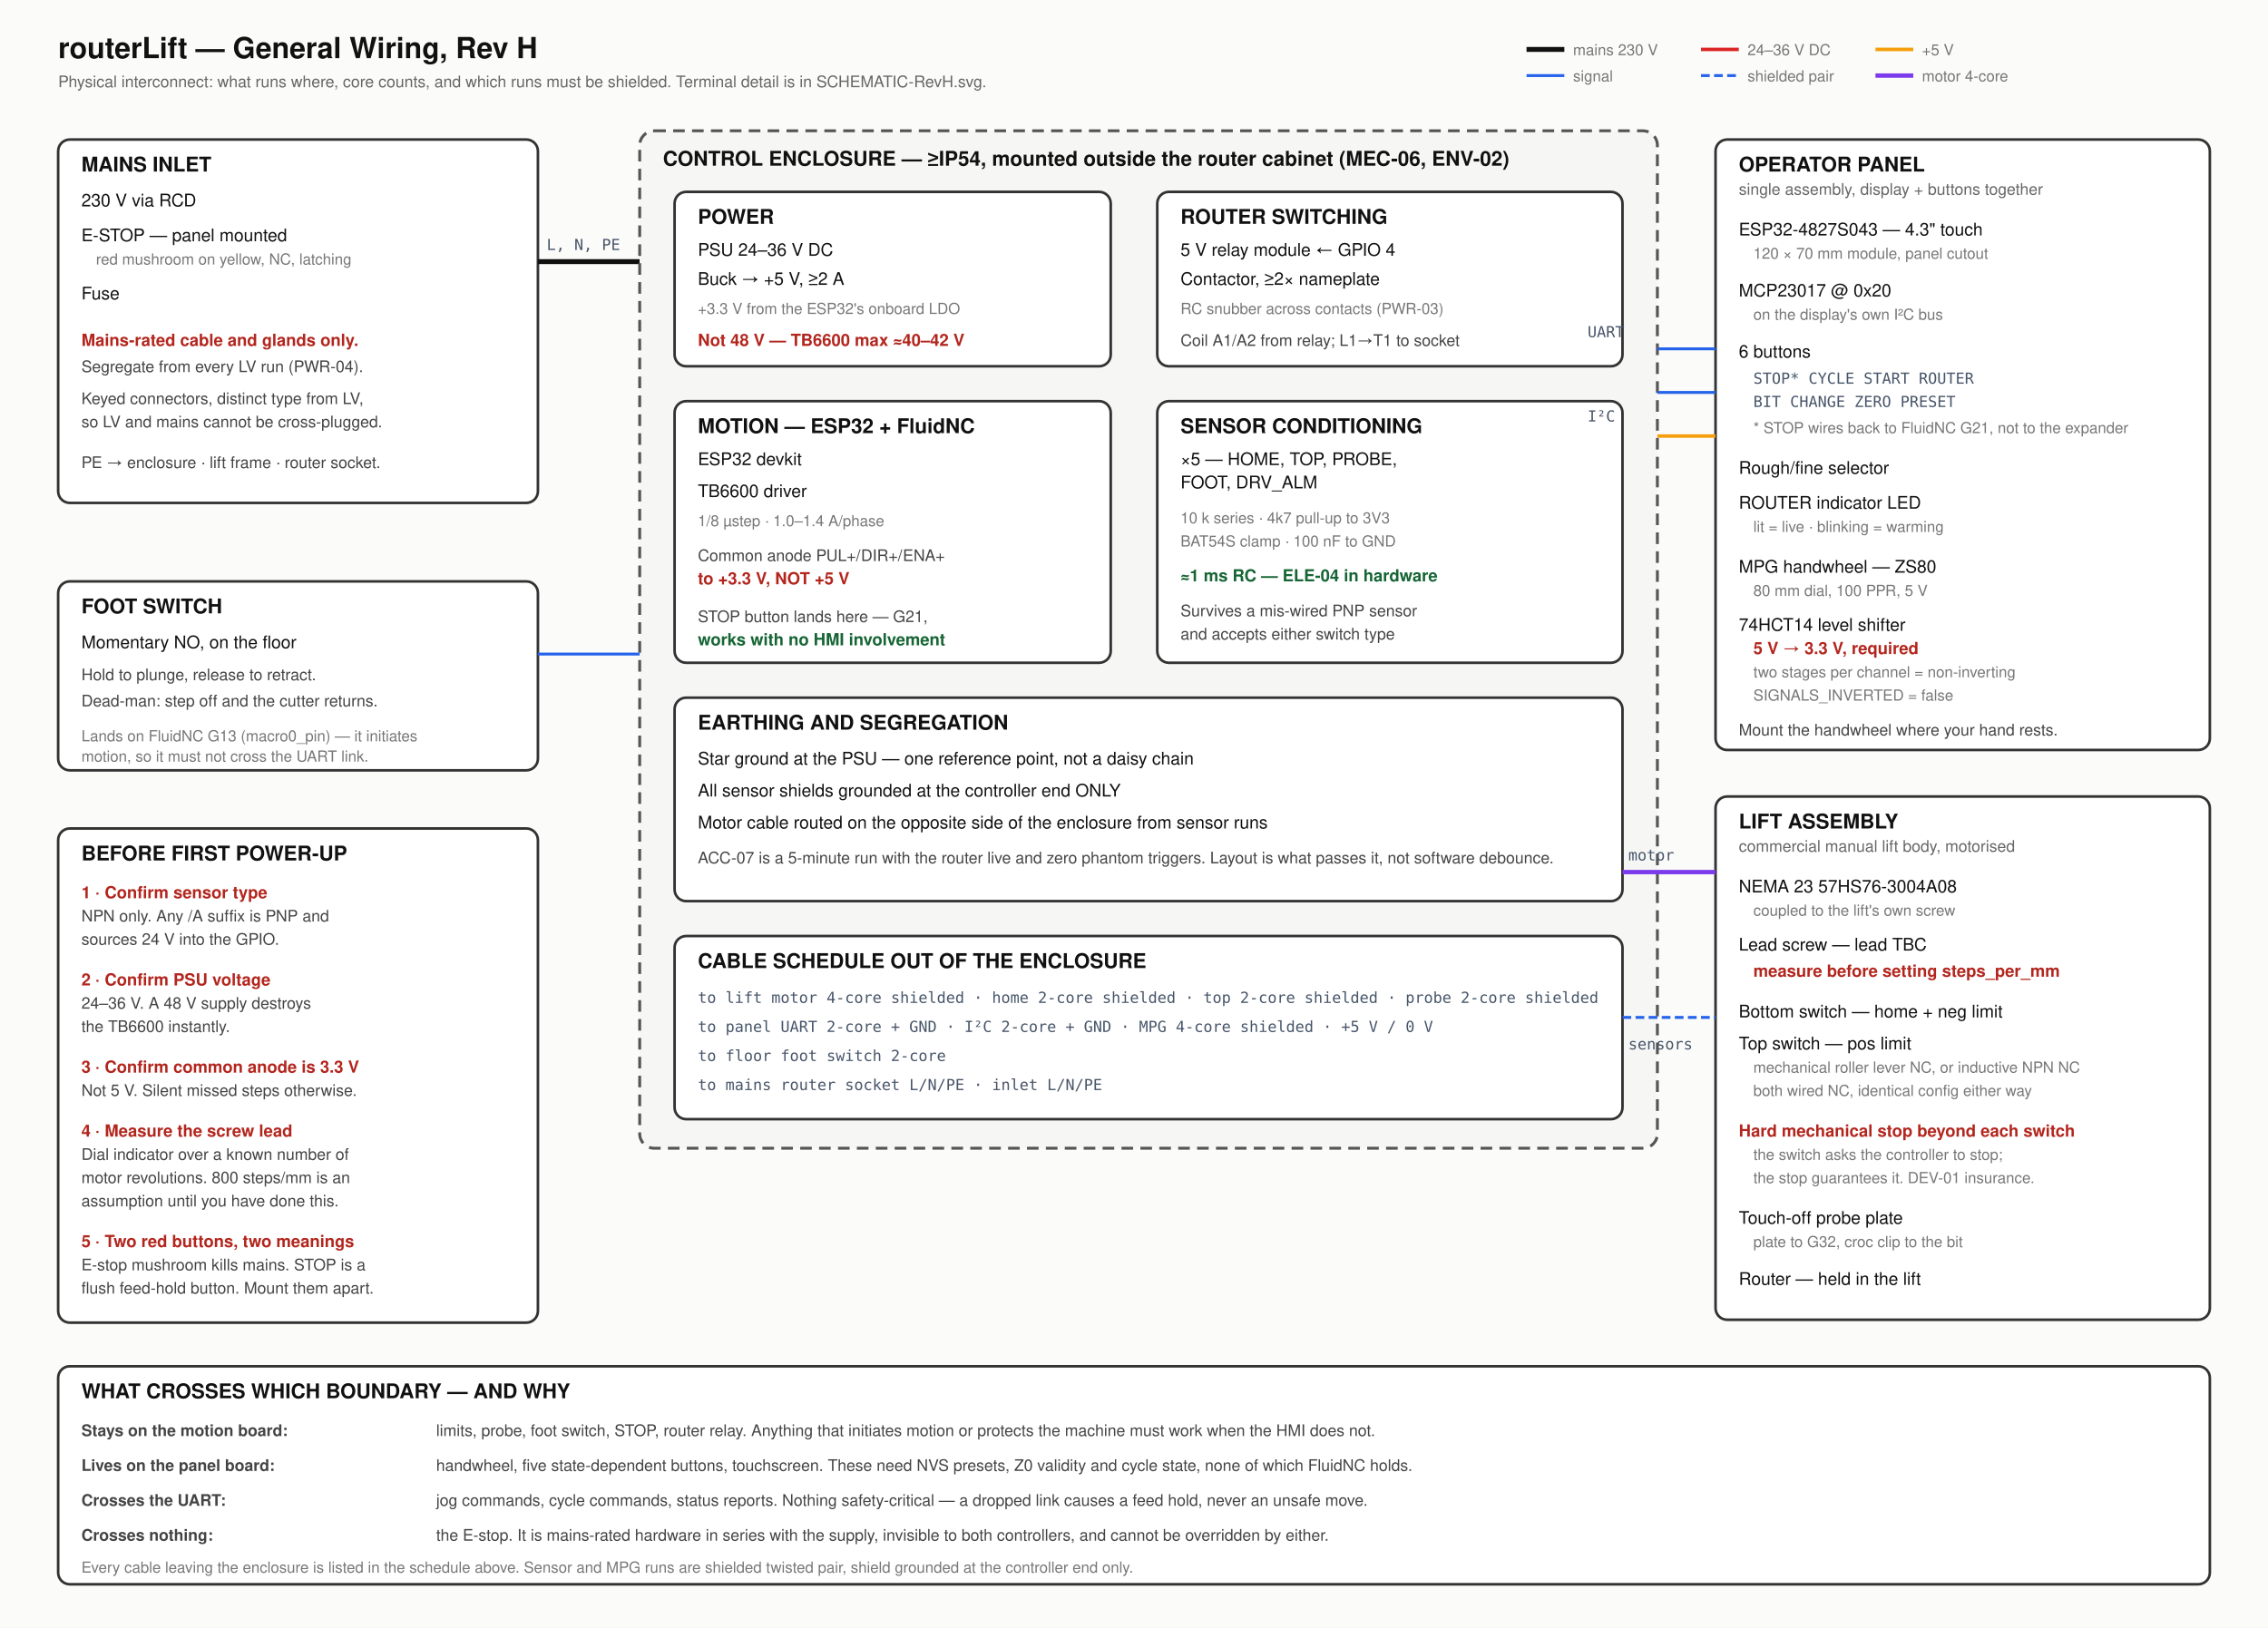
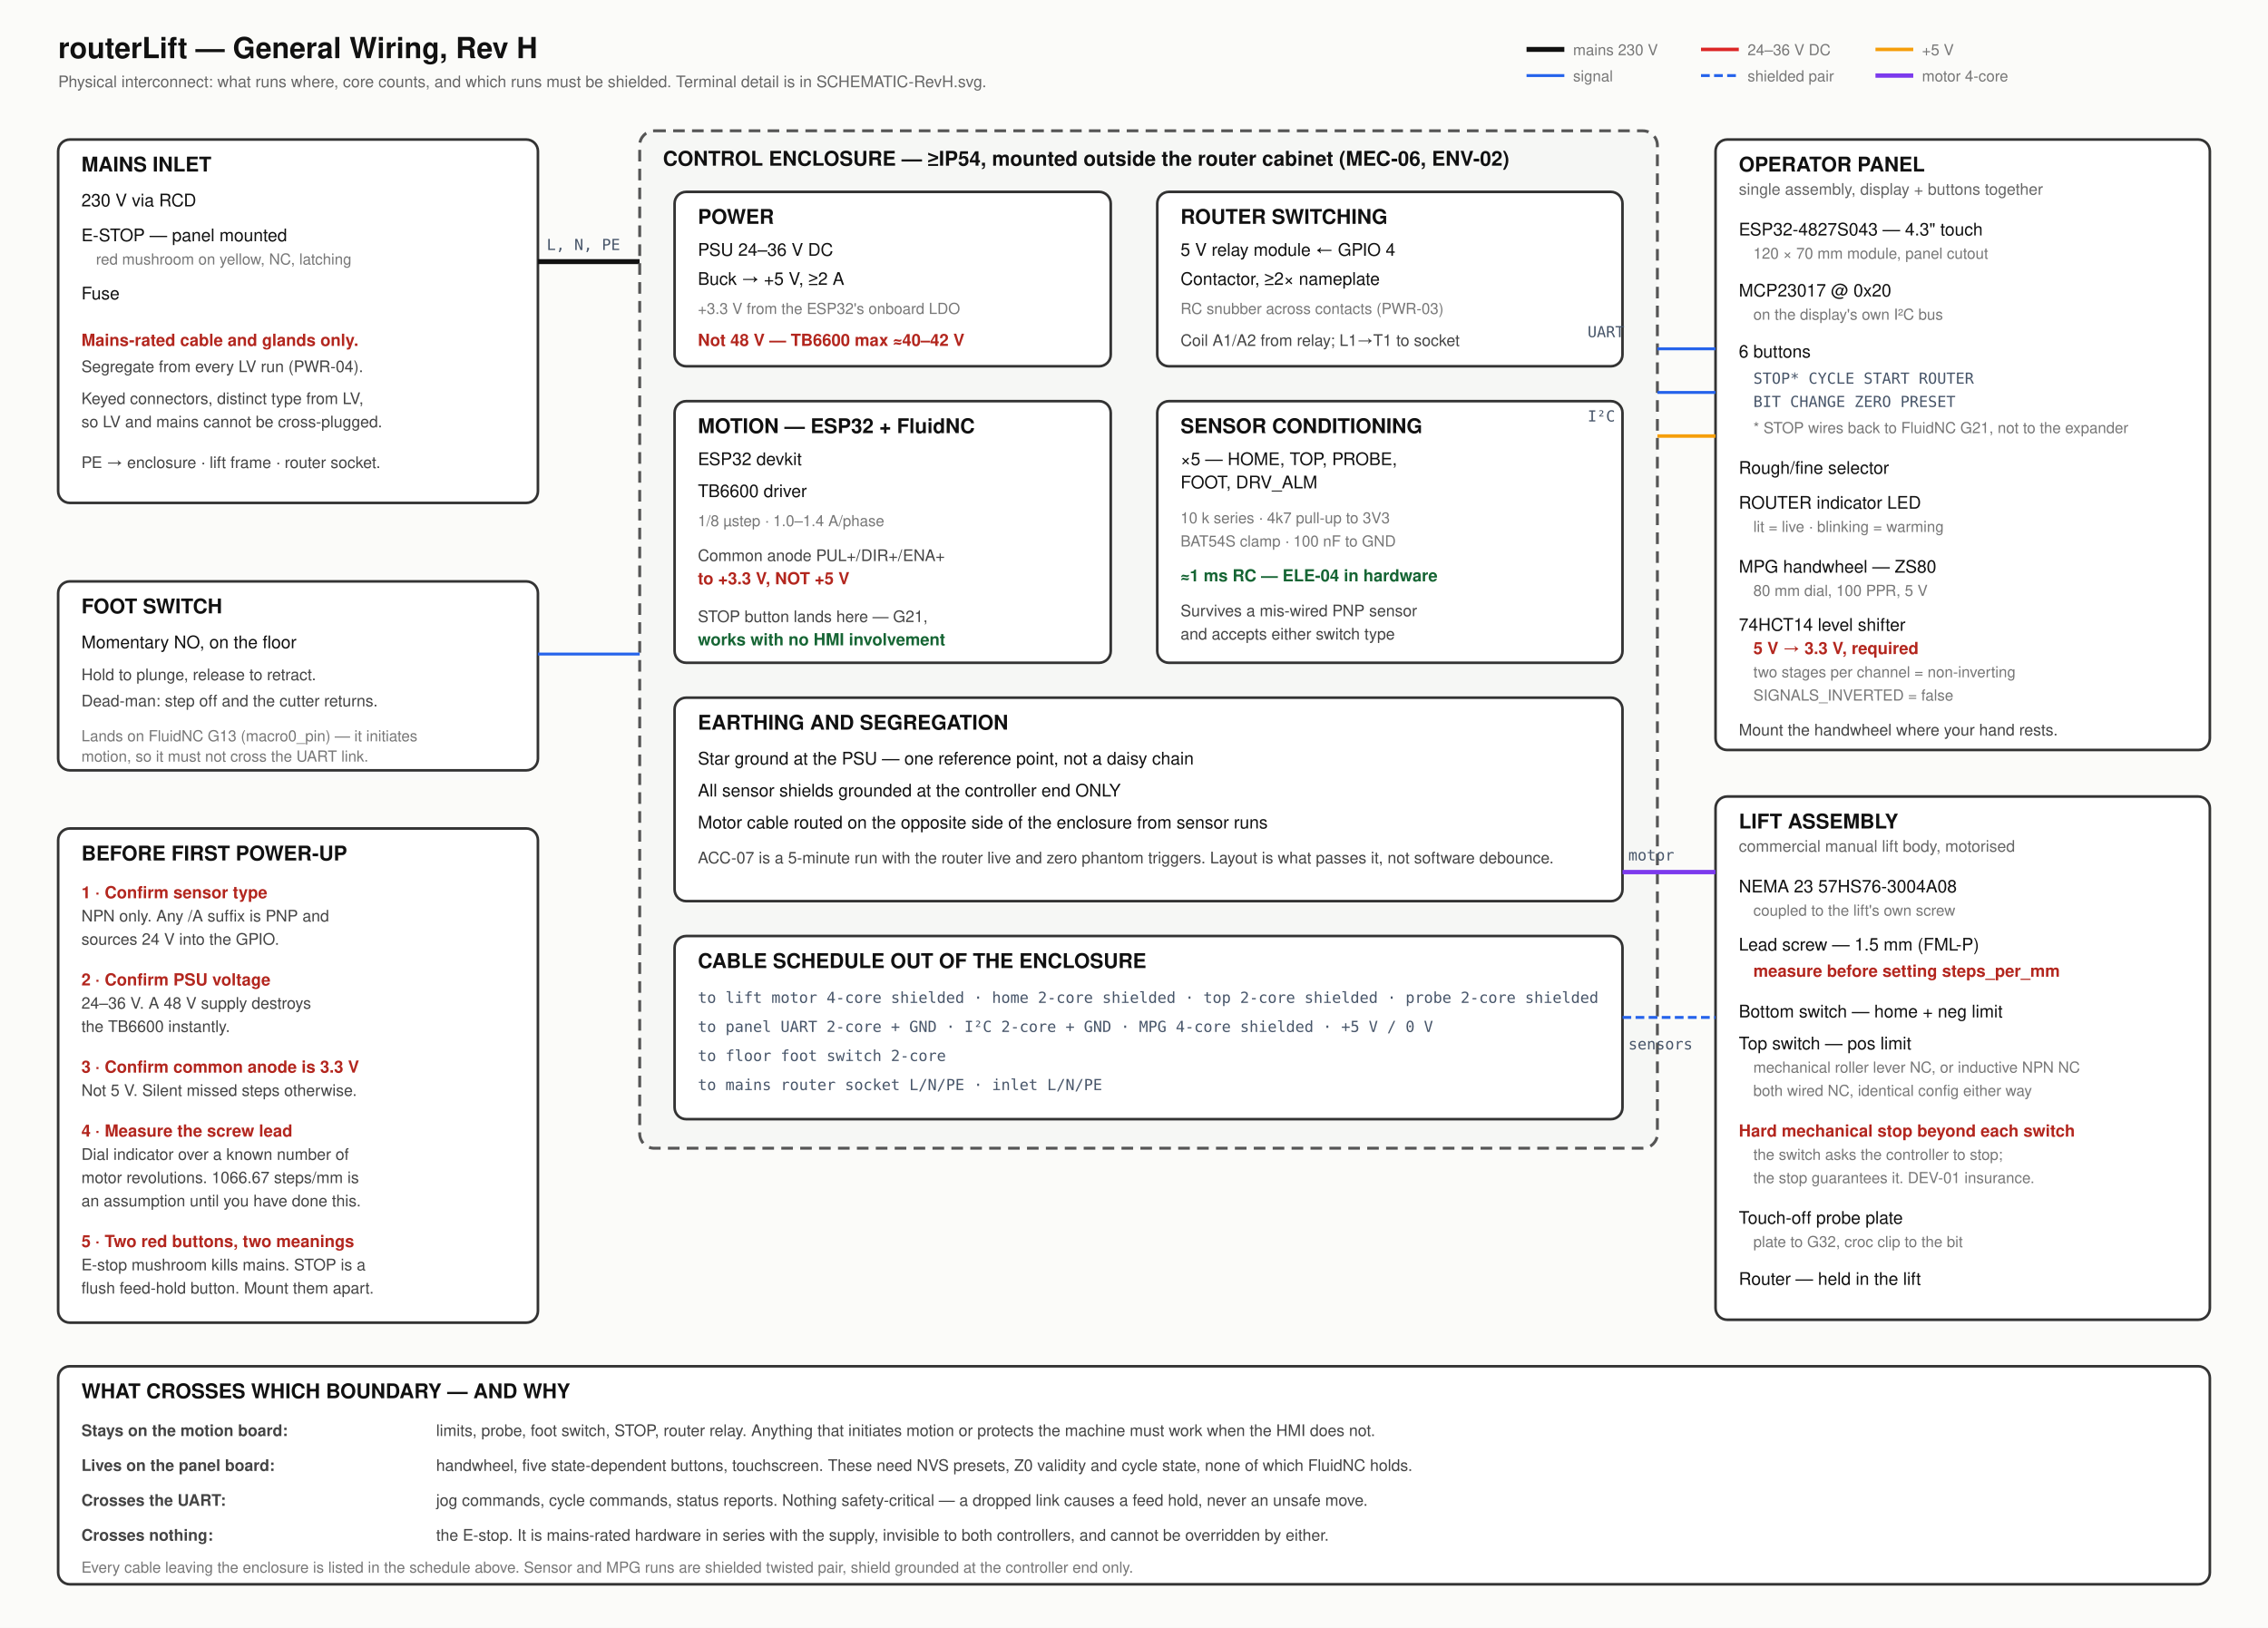
<svg xmlns="http://www.w3.org/2000/svg" viewBox="0 0 1560 1120" width="1560" height="1120" font-family="Helvetica, Arial, sans-serif">
  <style>
  .bg{fill:#fbfbf9}
  .box{fill:#fff;stroke:#333;stroke-width:1.8;rx:8}
  .encl{fill:#f6f7f5;stroke:#555;stroke-width:2;stroke-dasharray:8 5;rx:10}
  .ttl{font-size:20px;font-weight:700;fill:#111}
  .hdr{font-size:14px;font-weight:700;fill:#111}
  .sub{font-size:11px;fill:#666}
  .it{font-size:12px;fill:#111}
  .tiny{font-size:10.5px;fill:#777}
  .note{font-size:11px;fill:#444}
  .warn{font-size:11.5px;fill:#b3261e;font-weight:700}
  .ok{font-size:11.5px;fill:#166534;font-weight:700}
  .lbl{font-size:10.5px;fill:#475569;font-family:ui-monospace,Menlo,monospace}
  .mains{stroke:#111;stroke-width:3.4;fill:none}
  .dc{stroke:#dc2626;stroke-width:2.4;fill:none}
  .v5{stroke:#f59e0b;stroke-width:2.4;fill:none}
  .sig{stroke:#2563eb;stroke-width:2;fill:none}
  .shield{stroke:#2563eb;stroke-width:2;fill:none;stroke-dasharray:6 3}
  .mot{stroke:#7c3aed;stroke-width:3;fill:none}
</style>
  <rect class="bg" x="0" y="0" width="1560" height="1120" />
  <text x="40" y="40" class="ttl">routerLift — General Wiring, Rev H</text>
  <text x="40" y="60" class="sub">Physical interconnect: what runs where, core counts, and which runs must be shielded. Terminal detail is in SCHEMATIC-RevH.svg.</text>
  <g transform="translate(1050,26)">
    <line class="mains" x1="0" y1="8" x2="26" y2="8" />
    <text x="32" y="12" class="tiny">mains 230 V</text>
    <line class="dc" x1="120" y1="8" x2="146" y2="8" />
    <text x="152" y="12" class="tiny">24–36 V DC</text>
    <line class="v5" x1="240" y1="8" x2="266" y2="8" />
    <text x="272" y="12" class="tiny">+5 V</text>
    <line class="sig" x1="0" y1="26" x2="26" y2="26" />
    <text x="32" y="30" class="tiny">signal</text>
    <line class="shield" x1="120" y1="26" x2="146" y2="26" />
    <text x="152" y="30" class="tiny">shielded pair</text>
    <line class="mot" x1="240" y1="26" x2="266" y2="26" />
    <text x="272" y="30" class="tiny">motor 4-core</text>
  </g>
  <rect class="box" x="40" y="96" width="330" height="250" />
  <text x="56" y="118" class="hdr">MAINS INLET</text>
  <text x="56" y="142" class="it">230 V via RCD</text>
  <text x="56" y="166" class="it">E-STOP — panel mounted</text>
  <text x="66" y="182" class="tiny">red mushroom on yellow, NC, latching</text>
  <text x="56" y="206" class="it">Fuse</text>
  <text x="56" y="238" class="warn">Mains-rated cable and glands only.</text>
  <text x="56" y="256" class="note">Segregate from every LV run (PWR-04).</text>
  <text x="56" y="278" class="note">Keyed connectors, distinct type from LV,</text>
  <text x="56" y="294" class="note">so LV and mains cannot be cross-plugged.</text>
  <text x="56" y="322" class="note">PE → enclosure · lift frame · router socket.</text>
  <line class="mains" x1="370" y1="180" x2="440" y2="180" />
  <text x="376" y="172" class="lbl">L, N, PE</text>
  <rect class="encl" x="440" y="90" width="700" height="700" />
  <text x="456" y="114" class="hdr">CONTROL ENCLOSURE — ≥IP54, mounted outside the router cabinet (MEC-06, ENV-02)</text>
  <rect class="box" x="464" y="132" width="300" height="120" />
  <text x="480" y="154" class="hdr">POWER</text>
  <text x="480" y="176" class="it">PSU 24–36 V DC</text>
  <text x="480" y="196" class="it">Buck → +5 V, ≥2 A</text>
  <text x="480" y="216" class="tiny">+3.3 V from the ESP32's onboard LDO</text>
  <text x="480" y="238" class="warn">Not 48 V — TB6600 max ≈40–42 V</text>
  <rect class="box" x="796" y="132" width="320" height="120" />
  <text x="812" y="154" class="hdr">ROUTER SWITCHING</text>
  <text x="812" y="176" class="it">5 V relay module ← GPIO 4</text>
  <text x="812" y="196" class="it">Contactor, ≥2× nameplate</text>
  <text x="812" y="216" class="tiny">RC snubber across contacts (PWR-03)</text>
  <text x="812" y="238" class="note">Coil A1/A2 from relay; L1→T1 to socket</text>
  <rect class="box" x="464" y="276" width="300" height="180" />
  <text x="480" y="298" class="hdr">MOTION — ESP32 + FluidNC</text>
  <text x="480" y="320" class="it">ESP32 devkit</text>
  <text x="480" y="342" class="it">TB6600 driver</text>
  <text x="480" y="362" class="tiny">1/8 µstep · 1.0–1.4 A/phase</text>
  <text x="480" y="386" class="note">Common anode PUL+/DIR+/ENA+</text>
  <text x="480" y="402" class="warn">to +3.3 V, NOT +5 V</text>
  <text x="480" y="428" class="note">STOP button lands here — G21,</text>
  <text x="480" y="444" class="ok">works with no HMI involvement</text>
  <rect class="box" x="796" y="276" width="320" height="180" />
  <text x="812" y="298" class="hdr">SENSOR CONDITIONING</text>
  <text x="812" y="320" class="it">×5 — HOME, TOP, PROBE,</text>
  <text x="812" y="336" class="it">FOOT, DRV_ALM</text>
  <text x="812" y="360" class="tiny">10 k series · 4k7 pull-up to 3V3</text>
  <text x="812" y="376" class="tiny">BAT54S clamp · 100 nF to GND</text>
  <text x="812" y="400" class="ok">≈1 ms RC — ELE-04 in hardware</text>
  <text x="812" y="424" class="note">Survives a mis-wired PNP sensor</text>
  <text x="812" y="440" class="note">and accepts either switch type</text>
  <rect class="box" x="464" y="480" width="652" height="140" />
  <text x="480" y="502" class="hdr">EARTHING AND SEGREGATION</text>
  <text x="480" y="526" class="it">Star ground at the PSU — one reference point, not a daisy chain</text>
  <text x="480" y="548" class="it">All sensor shields grounded at the controller end ONLY</text>
  <text x="480" y="570" class="it">Motor cable routed on the opposite side of the enclosure from sensor runs</text>
  <text x="480" y="594" class="note">ACC-07 is a 5-minute run with the router live and zero phantom triggers. Layout is what passes it, not software debounce.</text>
  <rect class="box" x="464" y="644" width="652" height="126" />
  <text x="480" y="666" class="hdr">CABLE SCHEDULE OUT OF THE ENCLOSURE</text>
  <text x="480" y="690" class="lbl">to lift    motor 4-core shielded  ·  home 2-core shielded  ·  top 2-core shielded  ·  probe 2-core shielded</text>
  <text x="480" y="710" class="lbl">to panel   UART 2-core + GND  ·  I²C 2-core + GND  ·  MPG 4-core shielded  ·  +5 V / 0 V</text>
  <text x="480" y="730" class="lbl">to floor   foot switch 2-core</text>
  <text x="480" y="750" class="lbl">to mains   router socket L/N/PE  ·  inlet L/N/PE</text>
  <rect class="box" x="1180" y="96" width="340" height="420" />
  <text x="1196" y="118" class="hdr">OPERATOR PANEL</text>
  <text x="1196" y="134" class="sub">single assembly, display + buttons together</text>
  <text x="1196" y="162" class="it">ESP32-4827S043 — 4.3" touch</text>
  <text x="1206" y="178" class="tiny">120 × 70 mm module, panel cutout</text>
  <text x="1196" y="204" class="it">MCP23017 @ 0x20</text>
  <text x="1206" y="220" class="tiny">on the display's own I²C bus</text>
  <text x="1196" y="246" class="it">6 buttons</text>
  <text x="1206" y="264" class="lbl">STOP*  CYCLE START  ROUTER</text>
  <text x="1206" y="280" class="lbl">BIT CHANGE  ZERO  PRESET</text>
  <text x="1206" y="298" class="tiny">* STOP wires back to FluidNC G21, not to the expander</text>
  <text x="1196" y="326" class="it">Rough/fine selector</text>
  <text x="1196" y="350" class="it">ROUTER indicator LED</text>
  <text x="1206" y="366" class="tiny">lit = live · blinking = warming</text>
  <text x="1196" y="394" class="it">MPG handwheel — ZS80</text>
  <text x="1206" y="410" class="tiny">80 mm dial, 100 PPR, 5 V</text>
  <text x="1196" y="434" class="it">74HCT14 level shifter</text>
  <text x="1206" y="450" class="warn">5 V → 3.3 V, required</text>
  <text x="1206" y="466" class="tiny">two stages per channel = non-inverting</text>
  <text x="1206" y="482" class="tiny">SIGNALS_INVERTED = false</text>
  <text x="1196" y="506" class="note">Mount the handwheel where your hand rests.</text>
  <line class="sig" x1="1140" y1="240" x2="1180" y2="240" />
  <text x="1092" y="232" class="lbl">UART</text>
  <line class="sig" x1="1140" y1="270" x2="1180" y2="270" />
  <text x="1092" y="290" class="lbl">I²C</text>
  <line class="v5" x1="1140" y1="300" x2="1180" y2="300" />
  <rect class="box" x="1180" y="548" width="340" height="360" />
  <text x="1196" y="570" class="hdr">LIFT ASSEMBLY</text>
  <text x="1196" y="586" class="sub">commercial manual lift body, motorised</text>
  <text x="1196" y="614" class="it">NEMA 23 57HS76-3004A08</text>
  <text x="1206" y="630" class="tiny">coupled to the lift's own screw</text>
-   <text x="1196" y="654" class="it">Lead screw — lead TBC</text>
+   <text x="1196" y="654" class="it">Lead screw — 1.5 mm (FML-P)</text>
  <text x="1206" y="672" class="warn">measure before setting steps_per_mm</text>
  <text x="1196" y="700" class="it">Bottom switch — home + neg limit</text>
  <text x="1196" y="722" class="it">Top switch — pos limit</text>
  <text x="1206" y="738" class="tiny">mechanical roller lever NC, or inductive NPN NC</text>
  <text x="1206" y="754" class="tiny">both wired NC, identical config either way</text>
  <text x="1196" y="782" class="warn">Hard mechanical stop beyond each switch</text>
  <text x="1206" y="798" class="tiny">the switch asks the controller to stop;</text>
  <text x="1206" y="814" class="tiny">the stop guarantees it. DEV-01 insurance.</text>
  <text x="1196" y="842" class="it">Touch-off probe plate</text>
  <text x="1206" y="858" class="tiny">plate to G32, croc clip to the bit</text>
  <text x="1196" y="884" class="it">Router — held in the lift</text>
  <line class="mot" x1="1116" y1="600" x2="1180" y2="600" />
  <text x="1120" y="592" class="lbl">motor</text>
  <line class="shield" x1="1116" y1="700" x2="1180" y2="700" />
  <text x="1120" y="722" class="lbl">sensors</text>
  <rect class="box" x="40" y="400" width="330" height="130" />
  <text x="56" y="422" class="hdr">FOOT SWITCH</text>
  <text x="56" y="446" class="it">Momentary NO, on the floor</text>
  <text x="56" y="468" class="note">Hold to plunge, release to retract.</text>
  <text x="56" y="486" class="note">Dead-man: step off and the cutter returns.</text>
  <text x="56" y="510" class="tiny">Lands on FluidNC G13 (macro0_pin) — it initiates</text>
  <text x="56" y="524" class="tiny">motion, so it must not cross the UART link.</text>
  <line class="sig" x1="370" y1="450" x2="440" y2="450" />
  <rect class="box" x="40" y="570" width="330" height="340" />
  <text x="56" y="592" class="hdr">BEFORE FIRST POWER-UP</text>
  <text x="56" y="618" class="warn">1 · Confirm sensor type</text>
  <text x="56" y="634" class="note">NPN only. Any /A suffix is PNP and</text>
  <text x="56" y="650" class="note">sources 24 V into the GPIO.</text>
  <text x="56" y="678" class="warn">2 · Confirm PSU voltage</text>
  <text x="56" y="694" class="note">24–36 V. A 48 V supply destroys</text>
  <text x="56" y="710" class="note">the TB6600 instantly.</text>
  <text x="56" y="738" class="warn">3 · Confirm common anode is 3.3 V</text>
  <text x="56" y="754" class="note">Not 5 V. Silent missed steps otherwise.</text>
  <text x="56" y="782" class="warn">4 · Measure the screw lead</text>
  <text x="56" y="798" class="note">Dial indicator over a known number of</text>
-   <text x="56" y="814" class="note">motor revolutions. 800 steps/mm is an</text>
-   <text x="56" y="830" class="note">assumption until you have done this.</text>
+   <text x="56" y="814" class="note">motor revolutions. 1066.67 steps/mm is</text>
+   <text x="56" y="830" class="note">an assumption until you have done this.</text>
  <text x="56" y="858" class="warn">5 · Two red buttons, two meanings</text>
  <text x="56" y="874" class="note">E-stop mushroom kills mains. STOP is a</text>
  <text x="56" y="890" class="note">flush feed-hold button. Mount them apart.</text>
  <rect class="box" x="40" y="940" width="1480" height="150" />
  <text x="56" y="962" class="hdr">WHAT CROSSES WHICH BOUNDARY — AND WHY</text>
  <text x="56" y="988" class="note" font-weight="700">Stays on the motion board:</text>
  <text x="300" y="988" class="note">limits, probe, foot switch, STOP, router relay. Anything that initiates motion or protects the machine must work when the HMI does not.</text>
  <text x="56" y="1012" class="note" font-weight="700">Lives on the panel board:</text>
  <text x="300" y="1012" class="note">handwheel, five state-dependent buttons, touchscreen. These need NVS presets, Z0 validity and cycle state, none of which FluidNC holds.</text>
  <text x="56" y="1036" class="note" font-weight="700">Crosses the UART:</text>
  <text x="300" y="1036" class="note">jog commands, cycle commands, status reports. Nothing safety-critical — a dropped link causes a feed hold, never an unsafe move.</text>
  <text x="56" y="1060" class="note" font-weight="700">Crosses nothing:</text>
  <text x="300" y="1060" class="note">the E-stop. It is mains-rated hardware in series with the supply, invisible to both controllers, and cannot be overridden by either.</text>
  <text x="56" y="1082" class="tiny">Every cable leaving the enclosure is listed in the schedule above. Sensor and MPG runs are shielded twisted pair, shield grounded at the controller end only.</text>
</svg>
